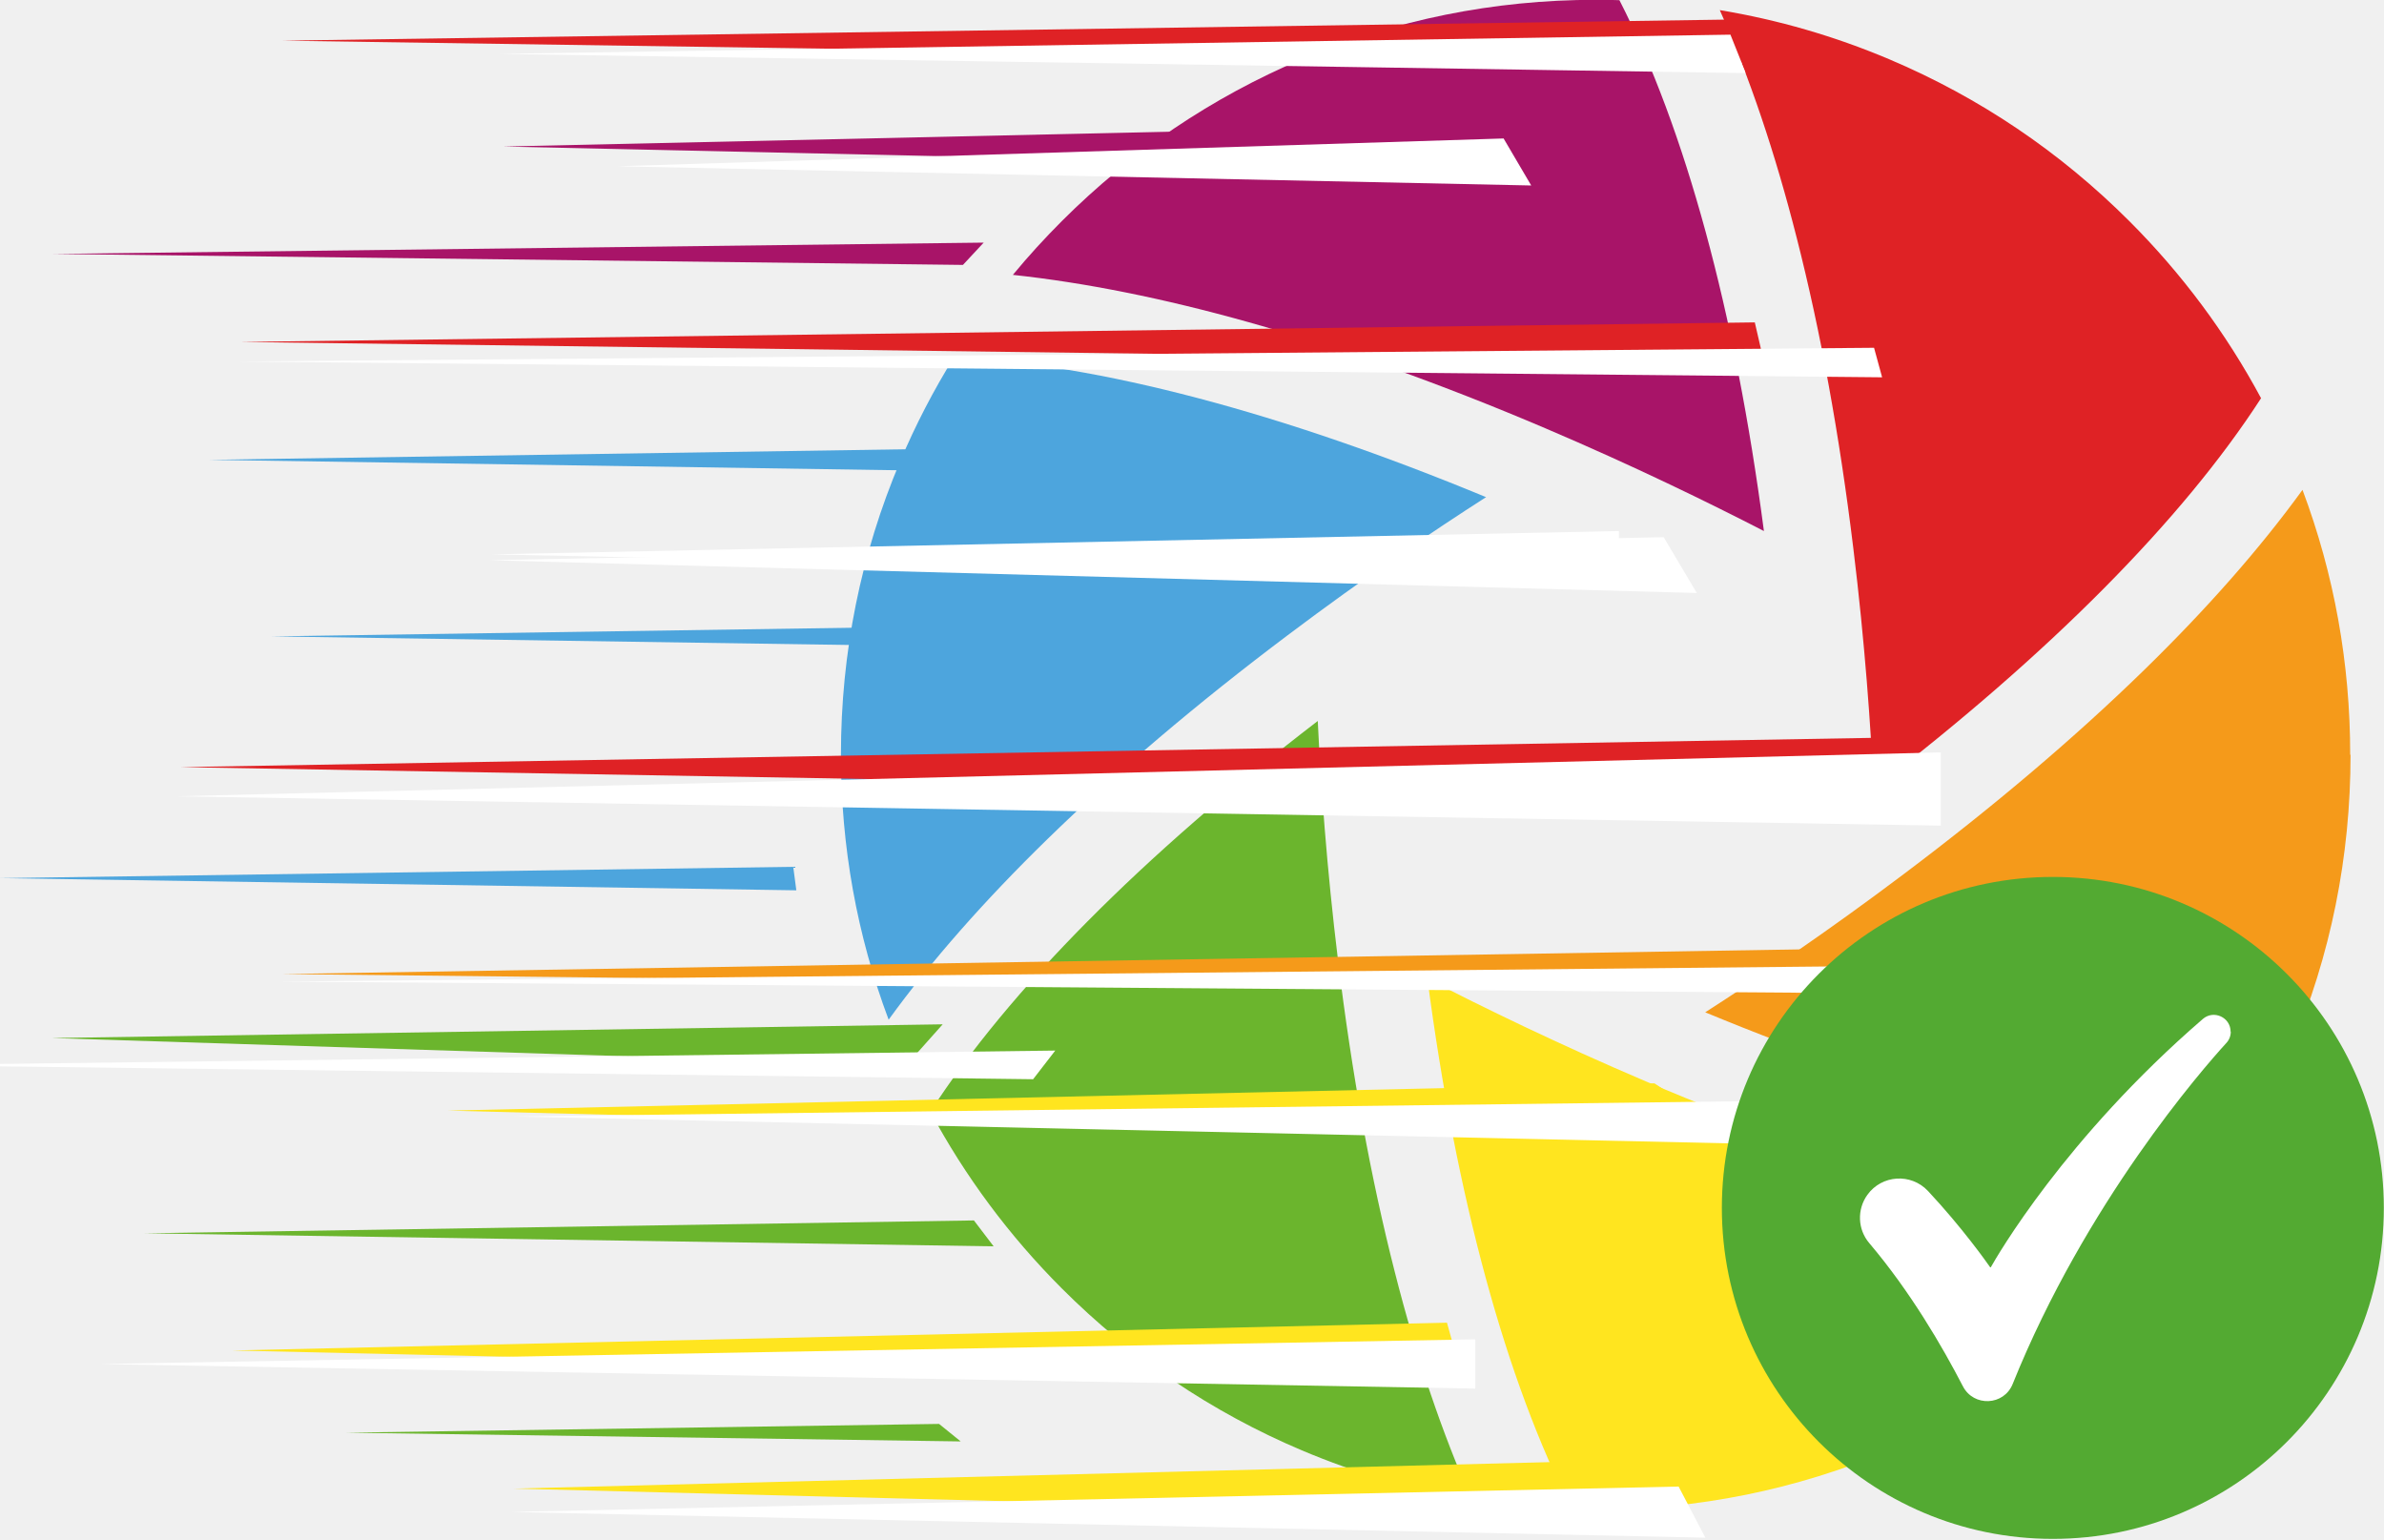
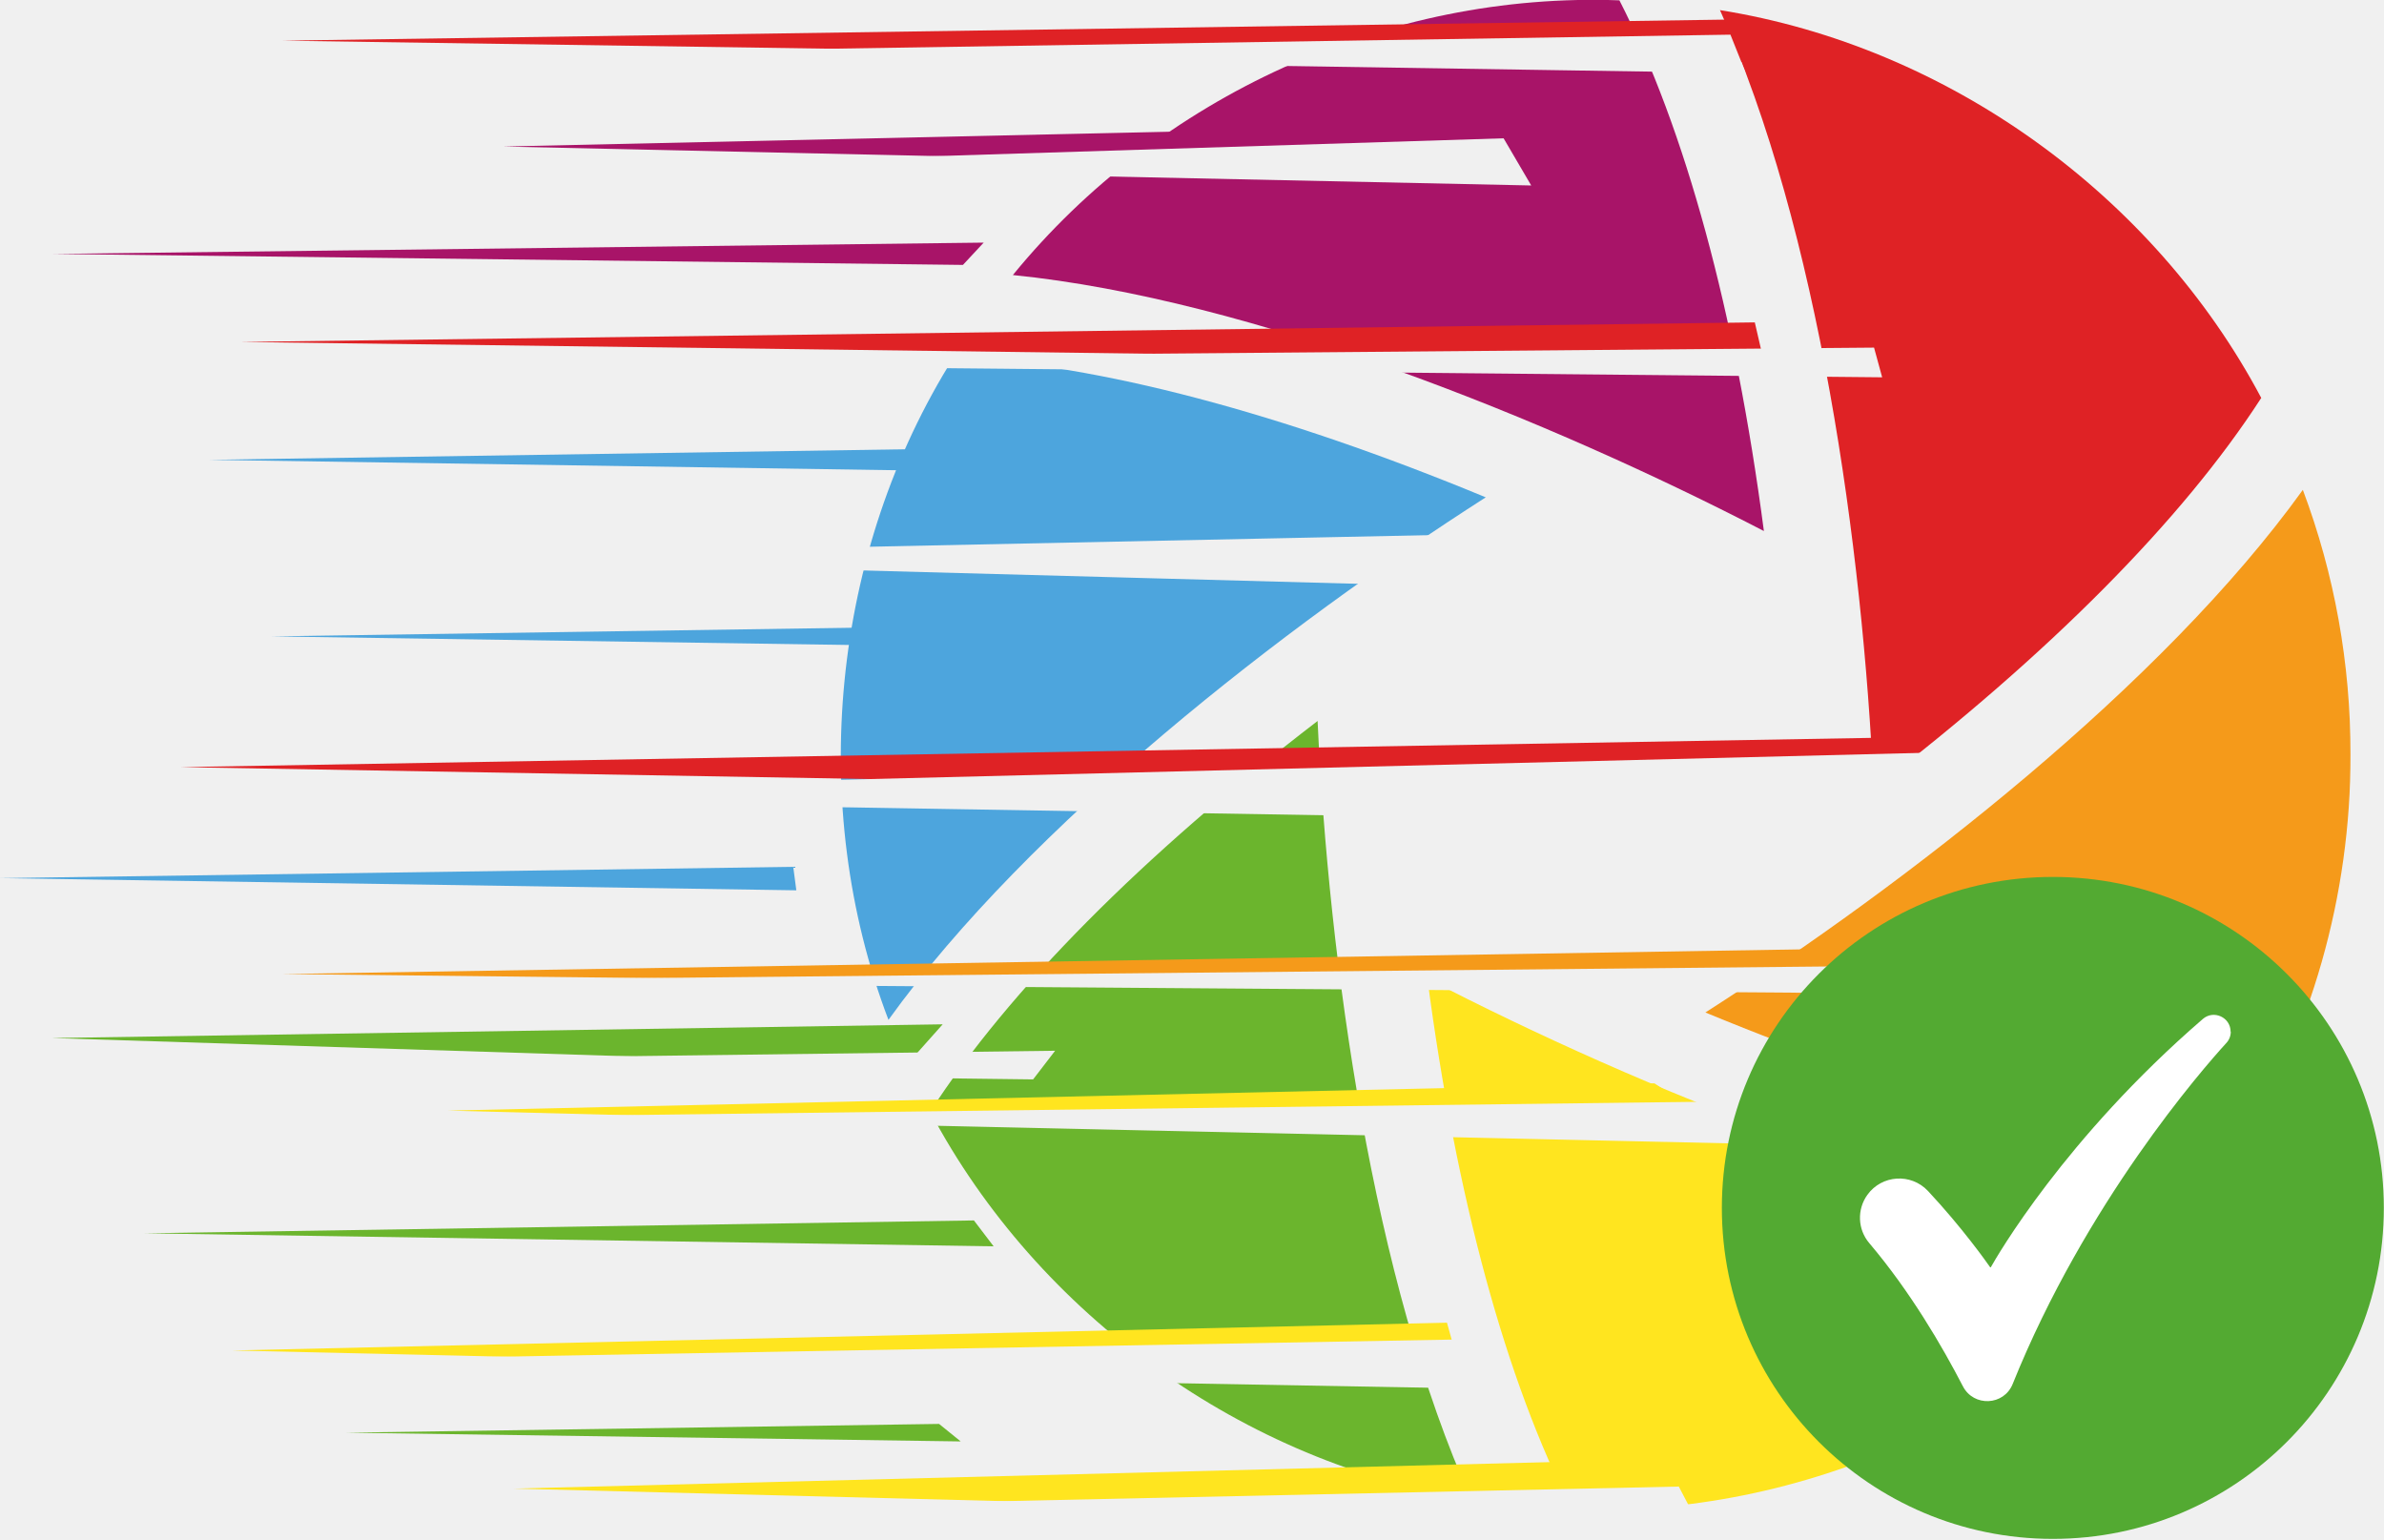
<svg xmlns="http://www.w3.org/2000/svg" id="Layer_1" data-name="Layer 1" viewBox="0 0 138.94 89.7">
  <defs>
    <style>
      .cls-1 {
        fill: #f59a1a;
      }

      .cls-2 {
        fill: #ffe51f;
      }

      .cls-3 {
        fill: #fff;
      }

      .cls-4 {
        fill: #6bb52d;
      }

      .cls-5 {
        fill: #a81468;
      }

      .cls-6 {
        fill: #df2225;
      }

      .cls-7 {
        fill: #53aa32;
      }

      .cls-8 {
        fill: #4da5dd;
      }
+ 
+       .cls-9 {
+         fill: none;
+         mask: url(#mask);
+       }
+ 
+       .cls-10 {
+         filter: url(#luminosity-invert-noclip);
+       }
    </style>
+     <filter id="luminosity-invert-noclip" x="-5.57" y="0" width="142.56" height="89.63" color-interpolation-filters="sRGB" filterUnits="userSpaceOnUse">
+       <feColorMatrix result="cm" values="-1 0 0 0 1 0 -1 0 0 1 0 0 -1 0 1 0 0 0 1 0" />
+       <feFlood flood-color="#fff" result="bg" />
+       <feBlend in="cm" in2="bg" />
+     </filter>
+     <mask id="mask" x="-5.57" y="0" width="142.56" height="89.63" maskUnits="userSpaceOnUse">
+       <g class="cls-10">
+         <path class="cls-3" d="m94.35,33.68l-65.7-1.36,65.7-1.36v2.73Zm-32.85,27.56l-67.08.85,65.79.82,1.29-1.68Zm-33-28.58l68.45-1.34,1.93,3.24-70.38-1.9ZM101.73,4.26L29.11,3.14l71.74-1.12.62,1.55c.1.32.19.45.26.69Zm-65.72,5.42l51.62-1.62,1.61,2.75-53.23-1.13Zm73.68,12.31l-95.85-.93,95.38-.8.47,1.72Zm3.43,21.86v4.26l-102.78-1.7,102.78-2.56Zm-15.28,42.79l1.56,2.98-69.59-1.51,68.04-1.47ZM16.28,57.21l92.13-.9-3.27,1.55-88.86-.65Zm13.66,7.86l71.82-.89v2.48l-71.82-1.59Zm56.03,15.86l-80.14-1.44,80.14-1.44v2.88Z" />
+       </g>
+     </mask>
  </defs>
-   <g>
-     <path class="cls-5" d="m102.8,30.95c-3.18-1.64-7.6-3.8-12.74-5.99-6.08-2.59-11.91-4.67-17.32-6.19-4.92-1.38-9.51-2.3-13.71-2.75.9-1.09,1.85-2.13,2.86-3.14,4.04-4.04,8.75-7.21,13.98-9.43,5.42-2.29,11.18-3.46,17.12-3.46.46,0,.93,0,1.39.02,3.84,7.51,6.74,18.14,8.42,30.93Z" />
-     <path class="cls-6" d="m131.78,23.2c-4.58,7.09-12.34,14.91-22.58,22.77-.17-3.57-.51-8.48-1.19-14.03-.8-6.56-1.91-12.65-3.3-18.09-1.26-4.96-2.76-9.39-4.48-13.26,3.39.56,6.7,1.52,9.89,2.87,5.24,2.22,9.94,5.39,13.98,9.43,3.07,3.07,5.64,6.53,7.67,10.31Z" />
-     <path class="cls-1" d="m136.99,43.99c0,5.94-1.16,11.7-3.46,17.12-.89,2.11-1.94,4.13-3.14,6.06-8.43-.42-19.08-3.23-31.01-8.17,3.01-1.93,7.09-4.68,11.55-8.04,5.28-3.97,10-7.98,14.02-11.9,3.66-3.57,6.76-7.09,9.24-10.51,1.85,4.93,2.78,10.11,2.78,15.44Z" />
-     <path class="cls-2" d="m126.96,71.96c-.9,1.09-1.85,2.13-2.86,3.14-4.04,4.04-8.75,7.21-13.98,9.43-5.42,2.29-11.18,3.46-17.12,3.46-.46,0-.93,0-1.39-.02-3.84-7.51-6.74-18.14-8.42-30.93,3.18,1.64,7.6,3.8,12.74,5.99,6.08,2.59,11.91,4.67,17.32,6.19,4.92,1.38,9.51,2.3,13.71,2.75Z" />
-     <path class="cls-4" d="m85.76,87.4c-3.39-.56-6.7-1.52-9.89-2.87-5.24-2.22-9.94-5.39-13.98-9.43-3.07-3.07-5.64-6.53-7.67-10.31,4.58-7.09,12.34-14.91,22.58-22.77.17,3.57.51,8.48,1.19,14.03.8,6.56,1.91,12.65,3.3,18.09,1.26,4.96,2.76,9.39,4.48,13.26Z" />
-     <path class="cls-8" d="m86.6,28.98c-3.01,1.93-7.09,4.68-11.55,8.04-5.28,3.97-10,7.98-14.02,11.9-3.66,3.57-6.76,7.09-9.24,10.51-1.85-4.93-2.78-10.11-2.78-15.44,0-5.94,1.16-11.7,3.46-17.12.89-2.11,1.94-4.13,3.14-6.06,8.43.42,19.08,3.23,31.01,8.17Z" />
+   <g class="cls-9">
+     <g>
+       <g>
+         <path class="cls-5" d="m102.8,30.95c-12.42-6.43-29.83-13.52-43.77-14.92C67.56,5.58,80.89-.48,94.38.02c3.84,7.51,6.74,18.14,8.42,30.93Z" />
+         <path class="cls-6" d="m131.78,23.2c-4.58,7.09-12.34,14.91-22.58,22.77-.64-13.97-3.2-32.6-8.96-45.38,13.25,2.11,25.27,10.76,31.55,22.61Z" />
+         <path class="cls-1" d="m136.99,43.99c.01,8.21-2.29,16.25-6.59,23.19-8.43-.42-19.08-3.23-31.01-8.17,11.78-7.54,26.63-19.08,34.82-30.46,1.85,4.93,2.78,10.11,2.78,15.44Z" />
+         <path class="cls-2" d="m126.96,71.96c-8.53,10.44-21.86,16.51-35.35,16.01-3.84-7.51-6.74-18.14-8.42-30.93,12.42,6.43,29.83,13.52,43.77,14.92Z" />
+         <path class="cls-4" d="m85.76,87.4c-13.25-2.11-25.27-10.76-31.55-22.61,4.58-7.09,12.34-14.91,22.58-22.77.64,13.97,3.2,32.6,8.96,45.38Z" />
+         <path class="cls-8" d="m86.6,28.98c-11.78,7.54-26.63,19.08-34.82,30.46-4.77-12.52-3.33-27.29,3.81-38.62,8.43.42,19.08,3.23,31.01,8.17Z" />
+       </g>
+       <polygon class="cls-6" points="102.12 1.12 16.45 2.37 102.12 3.63 102.12 1.12" />
+       <polygon class="cls-5" points="83.73 7.33 29.32 8.54 82.34 9.71 83.73 7.33" />
+       <polygon class="cls-6" points="102.27 18.79 14.01 19.93 102.8 21.08 102.27 18.79" />
+       <polygon class="cls-6" points="109.91 42.99 10.51 44.71 109.91 46.43 109.91 42.99" />
+       <polygon class="cls-2" points="96.42 63.14 26.09 64.73 101.77 66.66 96.42 63.14" />
+       <polygon class="cls-1" points="109.91 55.25 16.45 56.77 107.07 57.76 109.91 55.25" />
+       <polygon class="cls-2" points="92.45 85.16 29.94 86.76 92.45 88.36 92.45 85.16" />
+       <polygon class="cls-2" points="84.33 77.09 13.52 78.71 85.23 80.34 84.33 77.09" />
+       <polygon class="cls-4" points="56.76 71.13 8.42 71.88 57.91 72.64 56.76 71.13" />
+       <polygon class="cls-8" points="46.23 50.52 0 51.18 46.41 51.89 46.23 50.52" />
+       <polygon class="cls-4" points="54.73 82.99 20.16 83.5 55.99 84.01 54.73 82.99" />
+       <polygon class="cls-5" points="57.33 14.14 3.1 14.8 56.12 15.44 57.33 14.14" />
+       <polygon class="cls-8" points="53.38 36.53 15.81 37.09 53.38 37.65 53.38 36.53" />
+       <polygon class="cls-8" points="57 26.12 12.18 26.8 57 27.48 57 26.12" />
+       <polygon class="cls-4" points="54.94 59.7 3.01 60.5 52.82 62.08 54.94 59.7" />
+     </g>
  </g>
-   <polygon class="cls-6" points="102.12 1.12 16.45 2.37 102.12 3.63 102.12 1.12" />
-   <polygon class="cls-5" points="83.73 7.33 29.32 8.54 82.34 9.71 83.73 7.33" />
-   <polygon class="cls-6" points="102.27 18.79 14.01 19.93 102.8 21.08 102.27 18.79" />
-   <polygon class="cls-3" points="94.35 30.95 28.65 32.31 94.35 33.68 94.35 30.95" />
-   <polygon class="cls-6" points="109.91 42.99 10.51 44.71 109.91 46.43 109.91 42.99" />
-   <polygon class="cls-2" points="96.42 63.14 26.09 64.73 101.77 66.66 96.42 63.14" />
-   <polygon class="cls-1" points="109.91 55.25 16.45 56.77 107.07 57.76 109.91 55.25" />
-   <polygon class="cls-2" points="92.45 85.16 29.94 86.76 92.45 88.36 92.45 85.16" />
-   <polygon class="cls-2" points="84.33 77.09 13.52 78.71 85.23 80.34 84.33 77.09" />
-   <path class="cls-3" d="m100.85,2.02L29.11,3.14l72.62,1.12c-.07-.25-.17-.37-.26-.69" />
-   <polygon class="cls-3" points="87.63 8.07 36.01 9.69 89.24 10.81 87.63 8.07" />
-   <polyline class="cls-3" points="109.22 20.27 13.84 21.07 109.69 21.99" />
-   <polygon class="cls-3" points="96.96 31.31 28.51 32.65 98.89 34.56 96.96 31.31" />
-   <polygon class="cls-3" points="113.11 43.85 10.33 46.41 113.11 48.12 113.11 43.85" />
-   <polygon class="cls-3" points="101.77 64.18 29.95 65.07 101.77 66.66 101.77 64.18" />
-   <polygon class="cls-3" points="108.41 56.31 16.28 57.21 105.14 57.86 108.41 56.31" />
-   <polygon class="cls-3" points="97.83 86.64 29.8 88.12 99.39 89.62 97.83 86.64" />
-   <polygon class="cls-3" points="85.98 78.06 5.84 79.5 85.98 80.93 85.98 78.06" />
-   <polygon class="cls-4" points="56.76 71.13 8.42 71.88 57.91 72.64 56.76 71.13" />
-   <polygon class="cls-8" points="46.23 50.52 0 51.18 46.41 51.89 46.23 50.52" />
-   <polygon class="cls-4" points="54.73 82.99 20.16 83.5 55.99 84.01 54.73 82.99" />
-   <polygon class="cls-5" points="57.33 14.14 3.1 14.8 56.12 15.44 57.33 14.14" />
-   <polygon class="cls-8" points="53.38 36.53 15.81 37.09 53.38 37.65 53.38 36.53" />
-   <polygon class="cls-8" points="57 26.12 12.18 26.8 57 27.48 57 26.12" />
  <g>
    <rect class="cls-3" x="107.6" y="57.31" width="23.46" height="25.69" />
    <path class="cls-7" d="m119.64,51.11c-10.66,0-19.29,8.64-19.29,19.29s8.64,19.29,19.29,19.29,19.29-8.64,19.29-19.29-8.64-19.29-19.29-19.29Zm10.37,9.02c0,.24-.09.48-.26.66-1.4,1.53-8.2,9.32-12.45,19.87-.51,1.27-2.27,1.35-2.9.14-1.21-2.34-3.07-5.53-5.46-8.35-.68-.8-.72-1.96-.11-2.81h0c.84-1.17,2.54-1.28,3.53-.23,2,2.14,3.42,4.15,3.62,4.44.01.02.04.02.05,0,.32-.57,4.3-7.51,12.35-14.46.63-.55,1.62-.1,1.62.74h0Z" />
  </g>
-   <polygon class="cls-4" points="54.94 59.7 3.01 60.5 52.82 62.08 54.94 59.7" />
-   <path class="cls-3" d="m61.5,61.23l-67.08.85,65.79.82" />
</svg>
